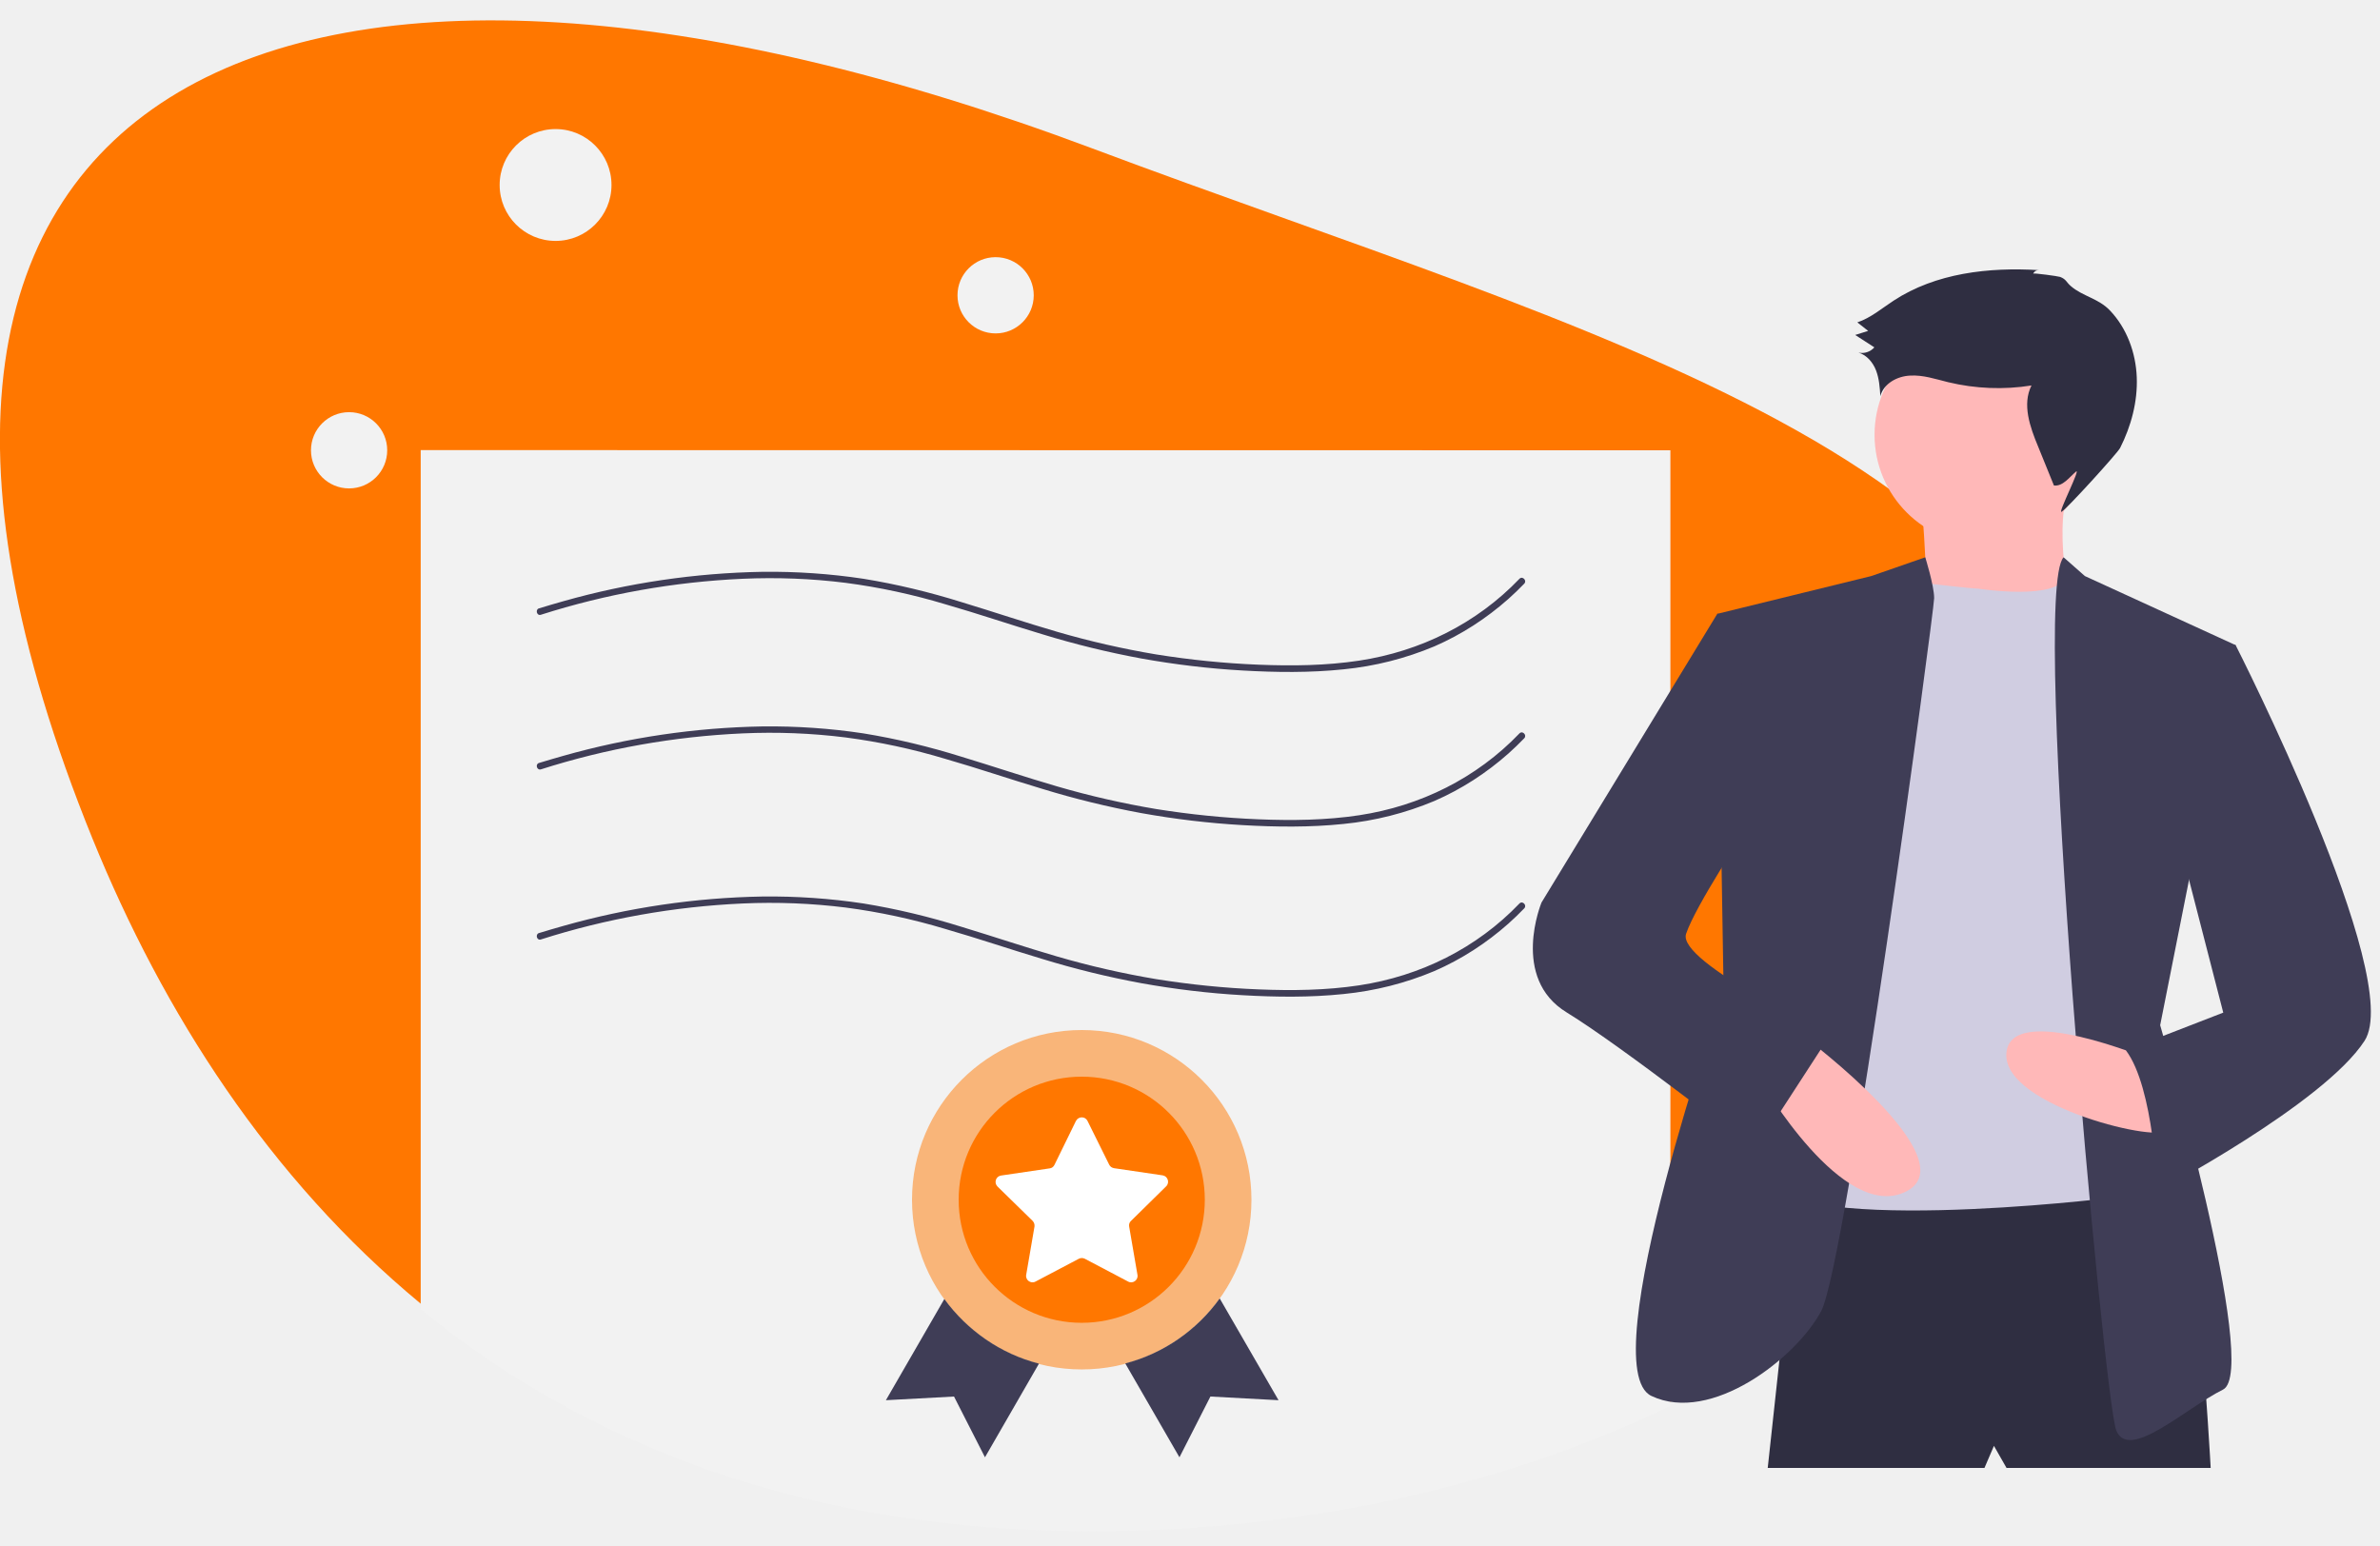
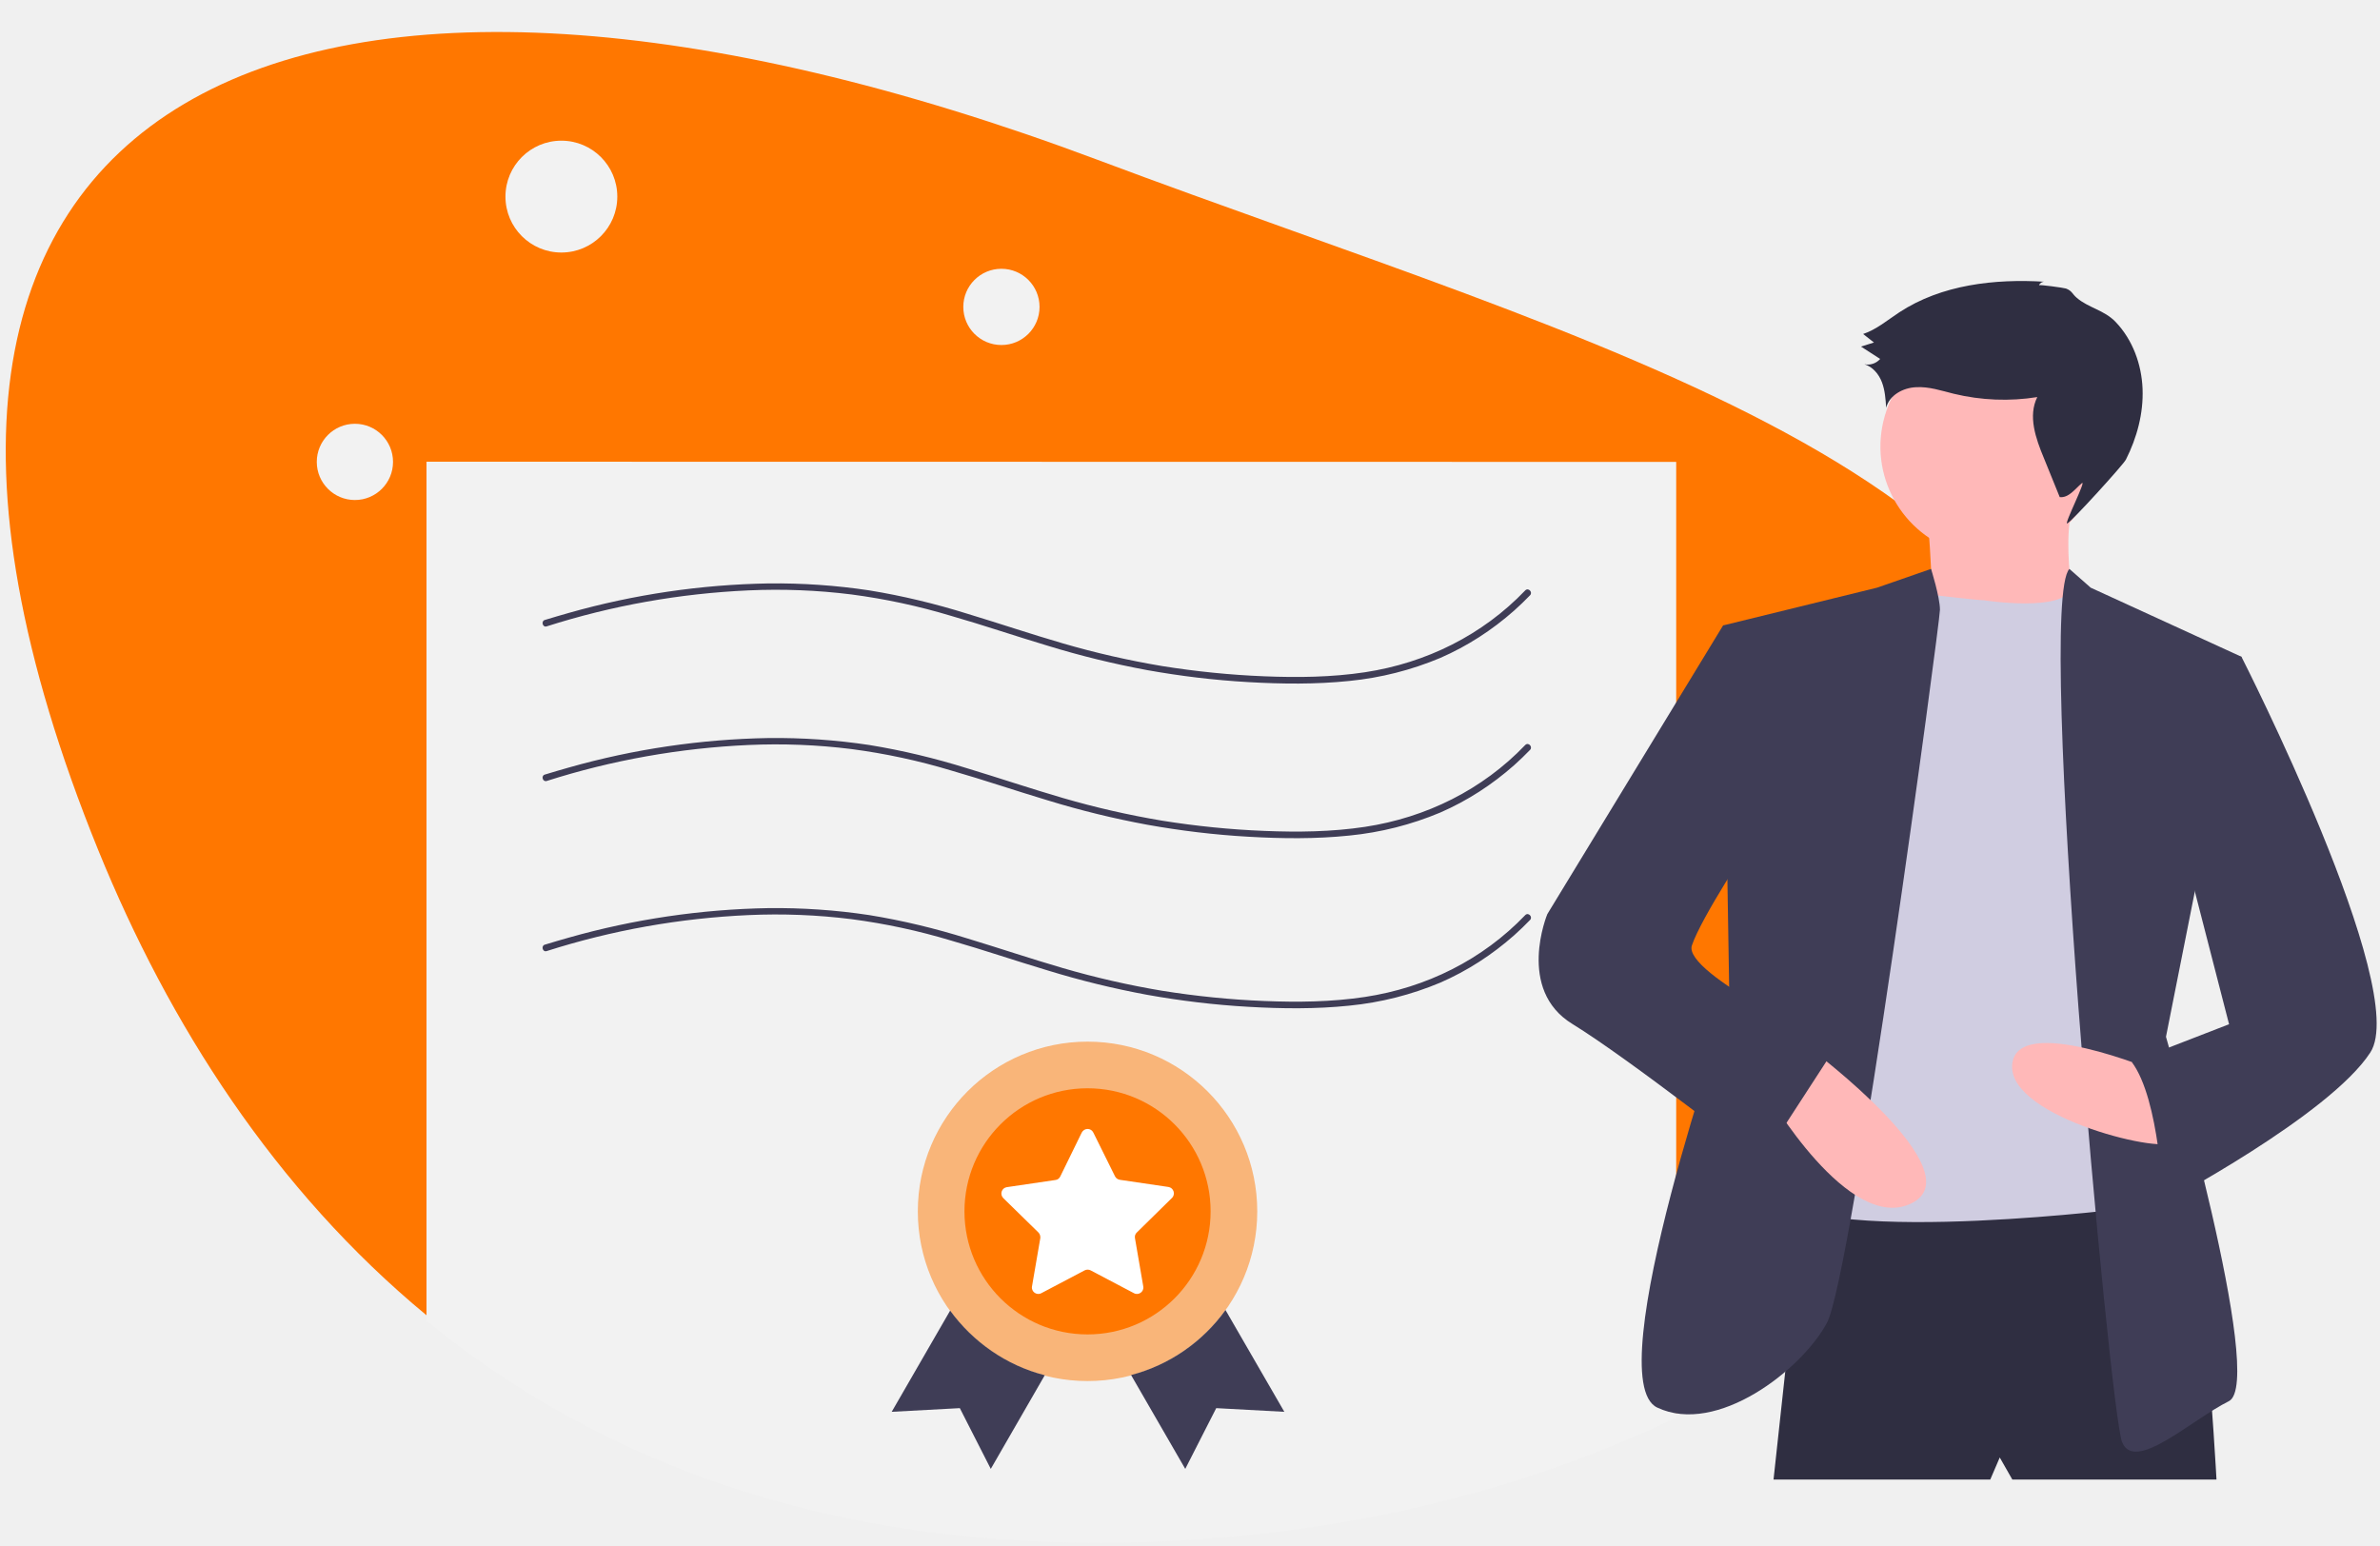
<svg xmlns="http://www.w3.org/2000/svg" xmlns:xlink="http://www.w3.org/1999/xlink" version="1.1" id="a36694c7-9e7e-4fa0-bd34-1ff06c34a584" x="0px" y="0px" viewBox="0 0 1229.9 798.6" style="enable-background:new 0 0 1229.9 798.6;" xml:space="preserve">
  <style type="text/css">
	.st0{fill:#FF7700;}
	.st1{clip-path:url(#SVGID_2_);fill:#F2F2F2;}
	.st2{fill:#3F3D56;}
	.st3{fill:#F2F2F2;}
	.st4{fill:#2F2E41;}
	.st5{fill:#FFB8B8;}
	.st6{fill:#D0CDE1;}
- 	.st7{opacity:0.5;fill:#FF7700;}
+ 	.st7{opacity:0.5;fill:#FF7700;enable-background:new    ;}
	.st8{fill:#FFFFFF;}
</style>
-   <path class="st0" d="M1080.6,433.4c0,120.1-85.8,226.3-217.4,291c-84.4,41.5-187.6,65.8-299,65.8c-148.4,0-261.6-46-346.8-116.5  C138.9,608.8,84.3,523.1,47.8,433.4C-114.8,33.1,156.9-76.1,564.2,76.6C823.6,173.9,1080.6,236.4,1080.6,433.4z" />
+   <path class="st0" d="M1083.6,439.4c0,120.1-85.8,226.3-217.4,291c-84.4,41.5-187.6,65.8-299,65.8c-148.4,0-261.6-46-346.8-116.5  C141.9,614.8,87.3,529.1,50.8,439.4C-111.8,39.1,159.9-70.1,567.2,82.6C826.6,179.9,1083.6,242.4,1083.6,439.4z" />
  <g>
-     <defs>
-       <rect id="SVGID_1_" x="217.4" y="57.3" width="645.8" height="739.7" />
-     </defs>
-     <clipPath id="SVGID_2_">
-       <use xlink:href="#SVGID_1_" style="overflow:visible;" />
-     </clipPath>
-     <path class="st1" d="M863.2,232.7v493.8c-84.4,40.8-187.6,64.8-299,64.8c-148.4,0-261.6-45.3-346.8-114.7v-444L863.2,232.7z" />
+     <g>
+       <defs>
+         <rect id="SVGID_1_" x="220.4" y="63.3" width="645.8" height="739.7" />
+       </defs>
+       <clipPath id="SVGID_2_">
+         <use xlink:href="#SVGID_1_" style="overflow:visible;" />
+       </clipPath>
+       <path class="st1" d="M866.2,238.7v493.8c-84.4,40.8-187.6,64.8-299,64.8c-148.4,0-261.6-45.3-346.8-114.7v-444L866.2,238.7z" />
+     </g>
  </g>
-   <path class="st2" d="M279.5,397.6c33.8-10.8,68.9-17,104.3-18.6c17.8-0.8,35.6-0.1,53.2,2.1c17.5,2.3,34.7,6,51.6,11.1  c16.7,4.8,33.1,10.4,49.8,15.4c16.9,5.2,34.1,9.4,51.4,12.6c17.3,3.1,34.7,5.2,52.3,6.2c17.4,1,34.9,1.2,52.2-0.6  c16.2-1.6,32-5.6,47-11.9c14-6.1,26.8-14.4,38.2-24.5c2.8-2.5,5.6-5.2,8.2-7.9c1.5-1.6-0.9-4.1-2.5-2.5  c-22.1,23.1-51.2,37.5-82.8,42.3c-17.2,2.6-34.7,2.8-52,2.1c-17.7-0.7-35.4-2.5-52.9-5.3c-17.3-2.9-34.4-6.8-51.2-11.7  c-16.5-4.8-32.8-10.3-49.3-15.3c-16.6-5.2-33.6-9.3-50.8-12.1c-17.2-2.6-34.7-3.8-52.1-3.6c-34.8,0.6-69.5,5.7-103,15.2  c-4.2,1.2-8.4,2.4-12.6,3.7C276.5,394.9,277.4,398.2,279.5,397.6L279.5,397.6z" />
-   <path class="st2" d="M279.5,485.5c33.8-10.8,68.9-17,104.3-18.6c17.8-0.8,35.6-0.1,53.2,2.1c17.5,2.3,34.7,6,51.6,11.1  c16.7,4.8,33.1,10.4,49.8,15.4c16.9,5.2,34.1,9.4,51.4,12.6c17.3,3.1,34.7,5.2,52.3,6.2c17.4,1,34.9,1.2,52.2-0.6  c16.2-1.6,32-5.6,47-11.9c14-6.1,26.8-14.4,38.2-24.5c2.8-2.5,5.6-5.2,8.2-7.9c1.5-1.6-0.9-4.1-2.5-2.5  c-22.1,23.1-51.2,37.5-82.8,42.3c-17.2,2.6-34.7,2.8-52,2.1c-17.7-0.7-35.4-2.5-52.9-5.3c-17.3-2.9-34.4-6.8-51.2-11.7  c-16.5-4.8-32.8-10.3-49.3-15.3c-16.6-5.2-33.6-9.3-50.8-12.1c-17.2-2.6-34.7-3.8-52.1-3.6c-34.8,0.6-69.5,5.7-103,15.2  c-4.2,1.2-8.4,2.4-12.6,3.7C276.5,482.8,277.4,486.2,279.5,485.5L279.5,485.5z" />
-   <path class="st2" d="M279.5,317.7c33.8-10.8,68.9-17,104.3-18.6c17.8-0.8,35.6-0.1,53.2,2.1c17.5,2.3,34.7,6,51.6,11.1  c16.7,4.8,33.1,10.4,49.8,15.4c16.9,5.2,34.1,9.4,51.4,12.6c17.3,3.1,34.7,5.2,52.3,6.2c17.4,1,34.9,1.2,52.2-0.6  c16.2-1.6,32-5.6,47-11.9c14-6.1,26.8-14.4,38.2-24.5c2.8-2.5,5.6-5.2,8.2-7.9c1.5-1.6-0.9-4.1-2.5-2.5  c-22.1,23.1-51.2,37.5-82.8,42.3c-17.2,2.6-34.7,2.8-52,2.1c-17.7-0.7-35.4-2.5-52.9-5.3c-17.3-2.9-34.4-6.8-51.2-11.7  c-16.5-4.8-32.8-10.3-49.3-15.3c-16.6-5.2-33.6-9.3-50.8-12.1c-17.2-2.6-34.7-3.8-52.1-3.6c-34.8,0.6-69.5,5.7-103,15.2  c-4.2,1.2-8.4,2.4-12.6,3.7C276.5,315,277.4,318.4,279.5,317.7L279.5,317.7z" />
-   <circle class="st3" cx="287.1" cy="95.6" r="28.9" />
-   <circle class="st3" cx="514.5" cy="152.6" r="19.7" />
-   <circle class="st3" cx="180.4" cy="232.7" r="19.7" />
-   <path class="st4" d="M929.7,609.3l-16.2,149.3h112l4.9-11.4l6.5,11.4h105.5c0,0-8.1-154.2-22.7-159.1  C1105,594.7,929.7,609.3,929.7,609.3z" />
-   <circle class="st5" cx="1025.5" cy="224.7" r="56.8" />
-   <path class="st5" d="M993,260.4c0,0,4.9,51.9,0,55.2c-4.9,3.2,77.9,1.6,77.9,1.6s-11.4-47.1,0-69.8L993,260.4z" />
-   <path class="st6" d="M1022.2,304.2c0,0,41.8,6.5,45.2-6.5l21.3,29.2l1.6,292.2c0,0-173.7,21.1-180.2-13  c-6.5-34.1,66.6-303.5,66.6-303.5l18.4-1.2C995.2,301.4,1019,304.2,1022.2,304.2z" />
-   <path class="st2" d="M994.9,288l-27.9,9.7l-79.5,19.5l3.2,194.8c0,0-68.2,194.8-37.3,209.4c30.8,14.6,74.7-19.5,87.7-43.8  s58.4-362,58.4-368.5S994.9,288,994.9,288z" />
-   <path class="st2" d="M1066.4,288l11,9.7l77.9,35.7l-39,196.4c0,0,51.9,178.5,32.5,188.3c-19.5,9.7-48.7,37.3-55.2,21.1  C1087.2,723,1048.9,306,1066.4,288z" />
-   <path class="st5" d="M1111.5,547.7c0,0-73-30.8-74.7-3.2s82.8,47.1,82.8,39C1119.6,575.3,1111.5,547.7,1111.5,547.7z" />
-   <path class="st5" d="M933,536.3c0,0,84.4,63.3,51.9,79.5S910.2,559,910.2,559L933,536.3z" />
-   <path class="st4" d="M1050.7,141.4c0.5-1.2,1.7-1.9,3-1.8c-26-1.6-53.4,1.5-75.2,15.8c-6.1,4-11.8,8.9-18.7,11.2l5.6,4.4l-6.7,2.1  l9.9,6.4c-2,2.3-5.2,3.4-8.2,2.7c4.3,1.3,7.5,5.1,9.1,9.3c1.6,4.2,1.9,8.7,2.2,13.2c1.7-6.5,8.7-10.3,15.4-10.6  c6.7-0.4,13.1,1.8,19.6,3.4c14.1,3.4,28.8,4,43.1,1.7c-4.9,9.8-0.8,21.4,3.4,31.5l8.2,20.2c4.6,0.5,7.8-4.1,11.3-7.1  c3.1-2.8-9.4,21.6-7.4,20.7c2.5-1.2,29.1-30.5,30.3-33c5.7-11.3,9.1-23.9,8.6-36.6c-0.5-12.6-5.1-25.3-13.9-34.5  c-5.9-6.2-14.1-7.3-20.1-12.5c-2.4-2-2.4-3.6-5.6-4.8C1063.4,142.7,1050.9,141,1050.7,141.4z" />
-   <path class="st2" d="M898.9,322l-11.4-4.9l-90.9,149.3c0,0-16.2,39,13,56.8c29.2,17.9,97.4,71.4,97.4,71.4l39-60.1  c0,0-79.5-37.3-74.7-51.9c4.9-14.6,30.8-53.6,30.8-53.6L898.9,322z" />
-   <path class="st2" d="M1134.2,330.2l21.1,3.2c0,0,87.7,172.1,66.6,204.5c-21.1,32.5-107.1,77.9-107.1,77.9s-1.6-53.6-16.2-73  l50.3-19.5l-27.6-107.1L1134.2,330.2z" />
+   <path class="st2" d="M282.5,403.6c33.8-10.8,68.9-17,104.3-18.6c17.8-0.8,35.6-0.1,53.2,2.1c17.5,2.3,34.7,6,51.6,11.1  c16.7,4.8,33.1,10.4,49.8,15.4c16.9,5.2,34.1,9.4,51.4,12.6c17.3,3.1,34.7,5.2,52.3,6.2c17.4,1,34.9,1.2,52.2-0.6  c16.2-1.6,32-5.6,47-11.9c14-6.1,26.8-14.4,38.2-24.5c2.8-2.5,5.6-5.2,8.2-7.9c1.5-1.6-0.9-4.1-2.5-2.5  c-22.1,23.1-51.2,37.5-82.8,42.3c-17.2,2.6-34.7,2.8-52,2.1c-17.7-0.7-35.4-2.5-52.9-5.3c-17.3-2.9-34.4-6.8-51.2-11.7  c-16.5-4.8-32.8-10.3-49.3-15.3c-16.6-5.2-33.6-9.3-50.8-12.1c-17.2-2.6-34.7-3.8-52.1-3.6c-34.8,0.6-69.5,5.7-103,15.2  c-4.2,1.2-8.4,2.4-12.6,3.7C279.5,400.9,280.4,404.2,282.5,403.6L282.5,403.6z" />
+   <path class="st2" d="M282.5,491.5c33.8-10.8,68.9-17,104.3-18.6c17.8-0.8,35.6-0.1,53.2,2.1c17.5,2.3,34.7,6,51.6,11.1  c16.7,4.8,33.1,10.4,49.8,15.4c16.9,5.2,34.1,9.4,51.4,12.6c17.3,3.1,34.7,5.2,52.3,6.2c17.4,1,34.9,1.2,52.2-0.6  c16.2-1.6,32-5.6,47-11.9c14-6.1,26.8-14.4,38.2-24.5c2.8-2.5,5.6-5.2,8.2-7.9c1.5-1.6-0.9-4.1-2.5-2.5  c-22.1,23.1-51.2,37.5-82.8,42.3c-17.2,2.6-34.7,2.8-52,2.1c-17.7-0.7-35.4-2.5-52.9-5.3c-17.3-2.9-34.4-6.8-51.2-11.7  c-16.5-4.8-32.8-10.3-49.3-15.3c-16.6-5.2-33.6-9.3-50.8-12.1c-17.2-2.6-34.7-3.8-52.1-3.6c-34.8,0.6-69.5,5.7-103,15.2  c-4.2,1.2-8.4,2.4-12.6,3.7C279.5,488.8,280.4,492.2,282.5,491.5L282.5,491.5z" />
+   <path class="st2" d="M282.5,323.7c33.8-10.8,68.9-17,104.3-18.6c17.8-0.8,35.6-0.1,53.2,2.1c17.5,2.3,34.7,6,51.6,11.1  c16.7,4.8,33.1,10.4,49.8,15.4c16.9,5.2,34.1,9.4,51.4,12.6c17.3,3.1,34.7,5.2,52.3,6.2c17.4,1,34.9,1.2,52.2-0.6  c16.2-1.6,32-5.6,47-11.9c14-6.1,26.8-14.4,38.2-24.5c2.8-2.5,5.6-5.2,8.2-7.9c1.5-1.6-0.9-4.1-2.5-2.5  c-22.1,23.1-51.2,37.5-82.8,42.3c-17.2,2.6-34.7,2.8-52,2.1c-17.7-0.7-35.4-2.5-52.9-5.3c-17.3-2.9-34.4-6.8-51.2-11.7  c-16.5-4.8-32.8-10.3-49.3-15.3c-16.6-5.2-33.6-9.3-50.8-12.1c-17.2-2.6-34.7-3.8-52.1-3.6c-34.8,0.6-69.5,5.7-103,15.2  c-4.2,1.2-8.4,2.4-12.6,3.7C279.5,321,280.4,324.4,282.5,323.7L282.5,323.7z" />
+   <circle class="st3" cx="290.1" cy="101.6" r="28.9" />
+   <circle class="st3" cx="517.5" cy="158.6" r="19.7" />
+   <circle class="st3" cx="183.4" cy="238.7" r="19.7" />
+   <path class="st4" d="M932.7,615.3l-16.2,149.3h112l4.9-11.4l6.5,11.4h105.5c0,0-8.1-154.2-22.7-159.1  C1108,600.7,932.7,615.3,932.7,615.3z" />
+   <ellipse transform="matrix(0.2298 -0.9732 0.9732 0.2298 567.6706 1178.683)" class="st5" cx="1028.5" cy="230.7" rx="56.8" ry="56.8" />
+   <path class="st5" d="M996,266.4c0,0,4.9,51.9,0,55.2c-4.9,3.2,77.9,1.6,77.9,1.6s-11.4-47.1,0-69.8L996,266.4z" />
+   <path class="st6" d="M1025.2,310.2c0,0,41.8,6.5,45.2-6.5l21.3,29.2l1.6,292.2c0,0-173.7,21.1-180.2-13s66.6-303.5,66.6-303.5  l18.4-1.2C998.2,307.4,1022,310.2,1025.2,310.2z" />
+   <path class="st2" d="M997.9,294l-27.9,9.7l-79.5,19.5l3.2,194.8c0,0-68.2,194.8-37.3,209.4c30.8,14.6,74.7-19.5,87.7-43.8  s58.4-362,58.4-368.5S997.9,294,997.9,294z" />
+   <path class="st2" d="M1069.4,294l11,9.7l77.9,35.7l-39,196.4c0,0,51.9,178.5,32.5,188.3c-19.5,9.7-48.7,37.3-55.2,21.1  C1090.2,729,1051.9,312,1069.4,294z" />
+   <path class="st5" d="M1114.5,553.7c0,0-73-30.8-74.7-3.2s82.8,47.1,82.8,39C1122.6,581.3,1114.5,553.7,1114.5,553.7z" />
+   <path class="st5" d="M936,542.3c0,0,84.4,63.3,51.9,79.5S913.2,565,913.2,565L936,542.3z" />
+   <path class="st4" d="M1053.7,147.4c0.5-1.2,1.7-1.9,3-1.8c-26-1.6-53.4,1.5-75.2,15.8c-6.1,4-11.8,8.9-18.7,11.2l5.6,4.4l-6.7,2.1  l9.9,6.4c-2,2.3-5.2,3.4-8.2,2.7c4.3,1.3,7.5,5.1,9.1,9.3s1.9,8.7,2.2,13.2c1.7-6.5,8.7-10.3,15.4-10.6c6.7-0.4,13.1,1.8,19.6,3.4  c14.1,3.4,28.8,4,43.1,1.7c-4.9,9.8-0.8,21.4,3.4,31.5l8.2,20.2c4.6,0.5,7.8-4.1,11.3-7.1c3.1-2.8-9.4,21.6-7.4,20.7  c2.5-1.2,29.1-30.5,30.3-33c5.7-11.3,9.1-23.9,8.6-36.6c-0.5-12.6-5.1-25.3-13.9-34.5c-5.9-6.2-14.1-7.3-20.1-12.5  c-2.4-2-2.4-3.6-5.6-4.8C1066.4,148.7,1053.9,147,1053.7,147.4z" />
+   <path class="st2" d="M901.9,328l-11.4-4.9l-90.9,149.3c0,0-16.2,39,13,56.8c29.2,17.9,97.4,71.4,97.4,71.4l39-60.1  c0,0-79.5-37.3-74.7-51.9c4.9-14.6,30.8-53.6,30.8-53.6L901.9,328z" />
+   <path class="st2" d="M1137.2,336.2l21.1,3.2c0,0,87.7,172.1,66.6,204.5c-21.1,32.5-107.1,77.9-107.1,77.9s-1.6-53.6-16.2-73  l50.3-19.5l-27.6-107.1L1137.2,336.2z" />
  <g>
-     <circle class="st7" cx="559" cy="620" r="87.7" />
+     <circle class="st7" cx="562" cy="626" r="87.7" />
    <g>
-       <path class="st2" d="M488,671.3l-30.2,52.3l35.2-1.9l16,31.4l27.9-48.4C517,699.6,499.8,687.5,488,671.3z" />
-       <path class="st2" d="M630.3,671c-11.7,16.3-28.9,28.4-48.8,33.6l28,48.5l16-31.4l35.2,1.9L630.3,671z" />
+       <path class="st2" d="M491,677.3l-30.2,52.3l35.2-1.9l16,31.4l27.9-48.4C520,705.6,502.8,693.5,491,677.3z" />
+       <path class="st2" d="M633.3,677c-11.7,16.3-28.9,28.4-48.8,33.6l28,48.5l16-31.4l35.2,1.9L633.3,677z" />
    </g>
-     <circle class="st0" cx="559" cy="620" r="63.6" />
-     <path class="st8" d="M602.6,613.1c2-1.9,0.9-5.3-1.8-5.7l-25.1-3.7c-1.1-0.2-2-0.8-2.5-1.8L562,579.3c-1.2-2.5-4.7-2.5-6,0   L544.9,602c-0.5,1-1.4,1.7-2.5,1.8l-25.1,3.7c-2.7,0.4-3.8,3.7-1.8,5.7l18.1,17.7c0.8,0.8,1.1,1.9,1,2.9l-4.3,25   c-0.5,2.7,2.4,4.8,4.8,3.5l22.4-11.8c1-0.5,2.1-0.5,3.1,0l22.4,11.8c2.4,1.3,5.3-0.8,4.8-3.5l-4.3-25c-0.2-1.1,0.2-2.2,1-2.9   L602.6,613.1z" />
+     <circle class="st0" cx="562" cy="626" r="63.6" />
+     <path class="st8" d="M605.6,619.1c2-1.9,0.9-5.3-1.8-5.7l-25.1-3.7c-1.1-0.2-2-0.8-2.5-1.8L565,585.3c-1.2-2.5-4.7-2.5-6,0   L547.9,608c-0.5,1-1.4,1.7-2.5,1.8l-25.1,3.7c-2.7,0.4-3.8,3.7-1.8,5.7l18.1,17.7c0.8,0.8,1.1,1.9,1,2.9l-4.3,25   c-0.5,2.7,2.4,4.8,4.8,3.5l22.4-11.8c1-0.5,2.1-0.5,3.1,0l22.4,11.8c2.4,1.3,5.3-0.8,4.8-3.5l-4.3-25c-0.2-1.1,0.2-2.2,1-2.9   L605.6,619.1z" />
  </g>
</svg>
